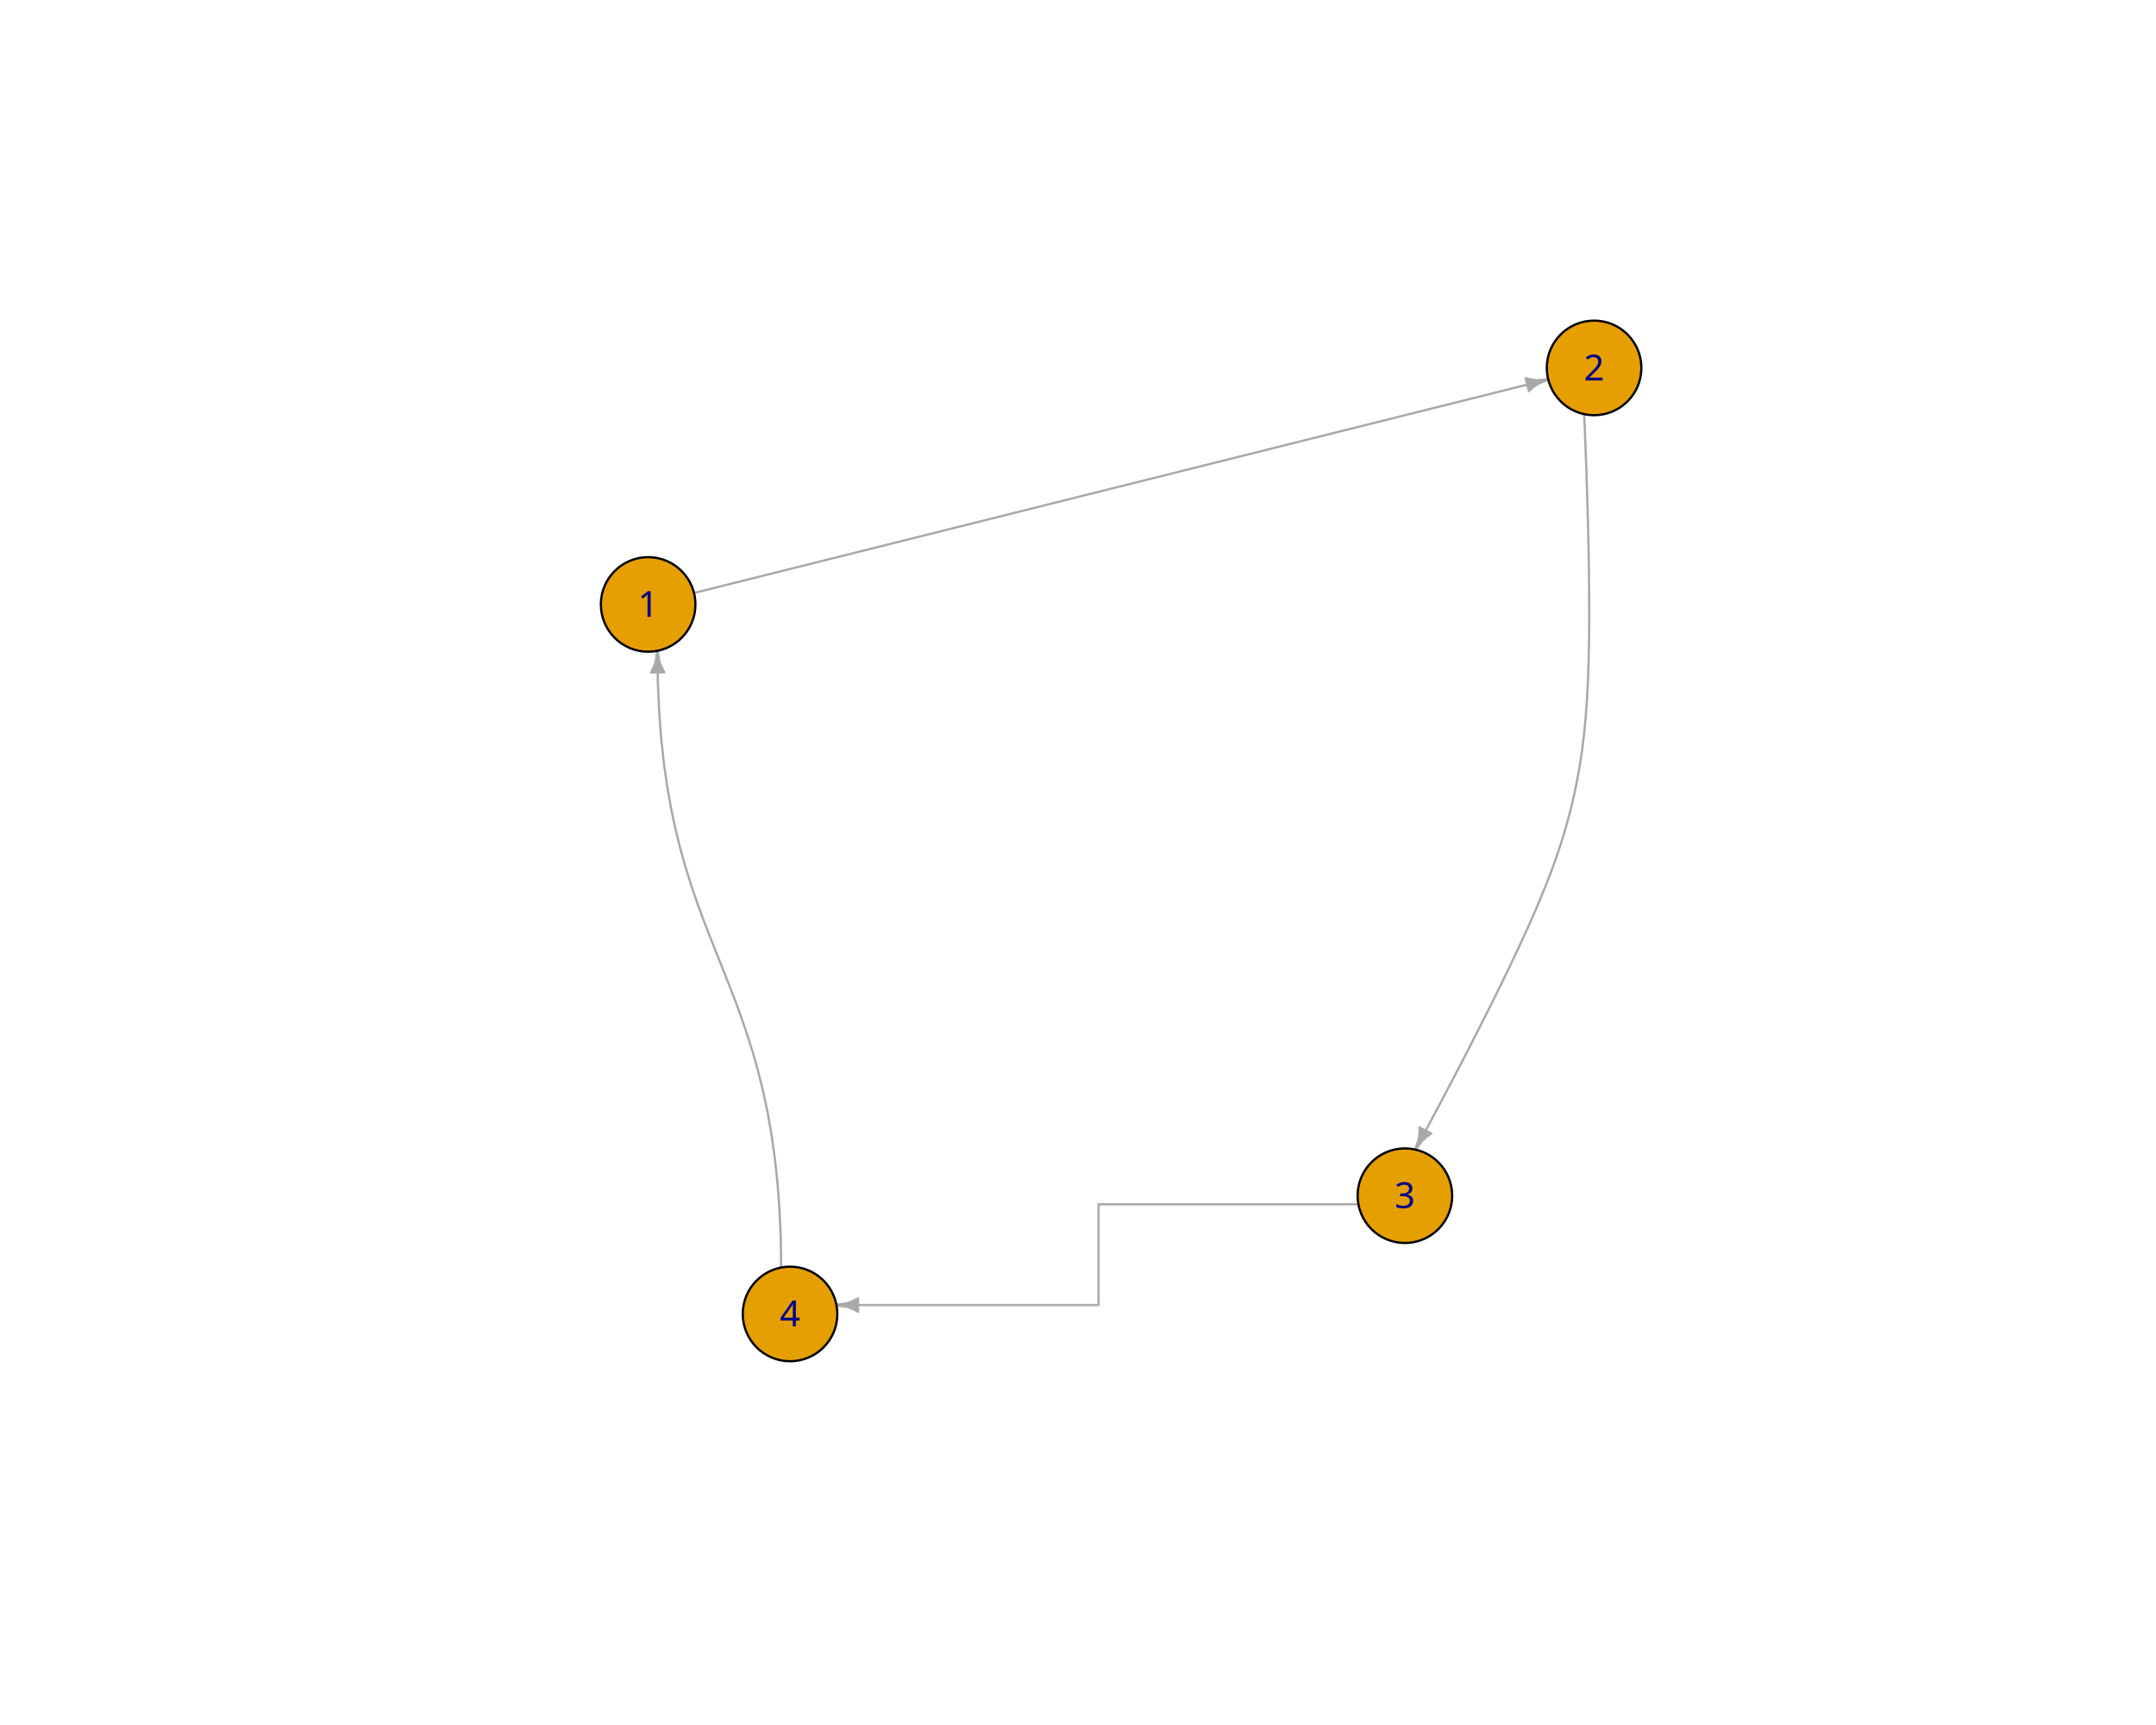
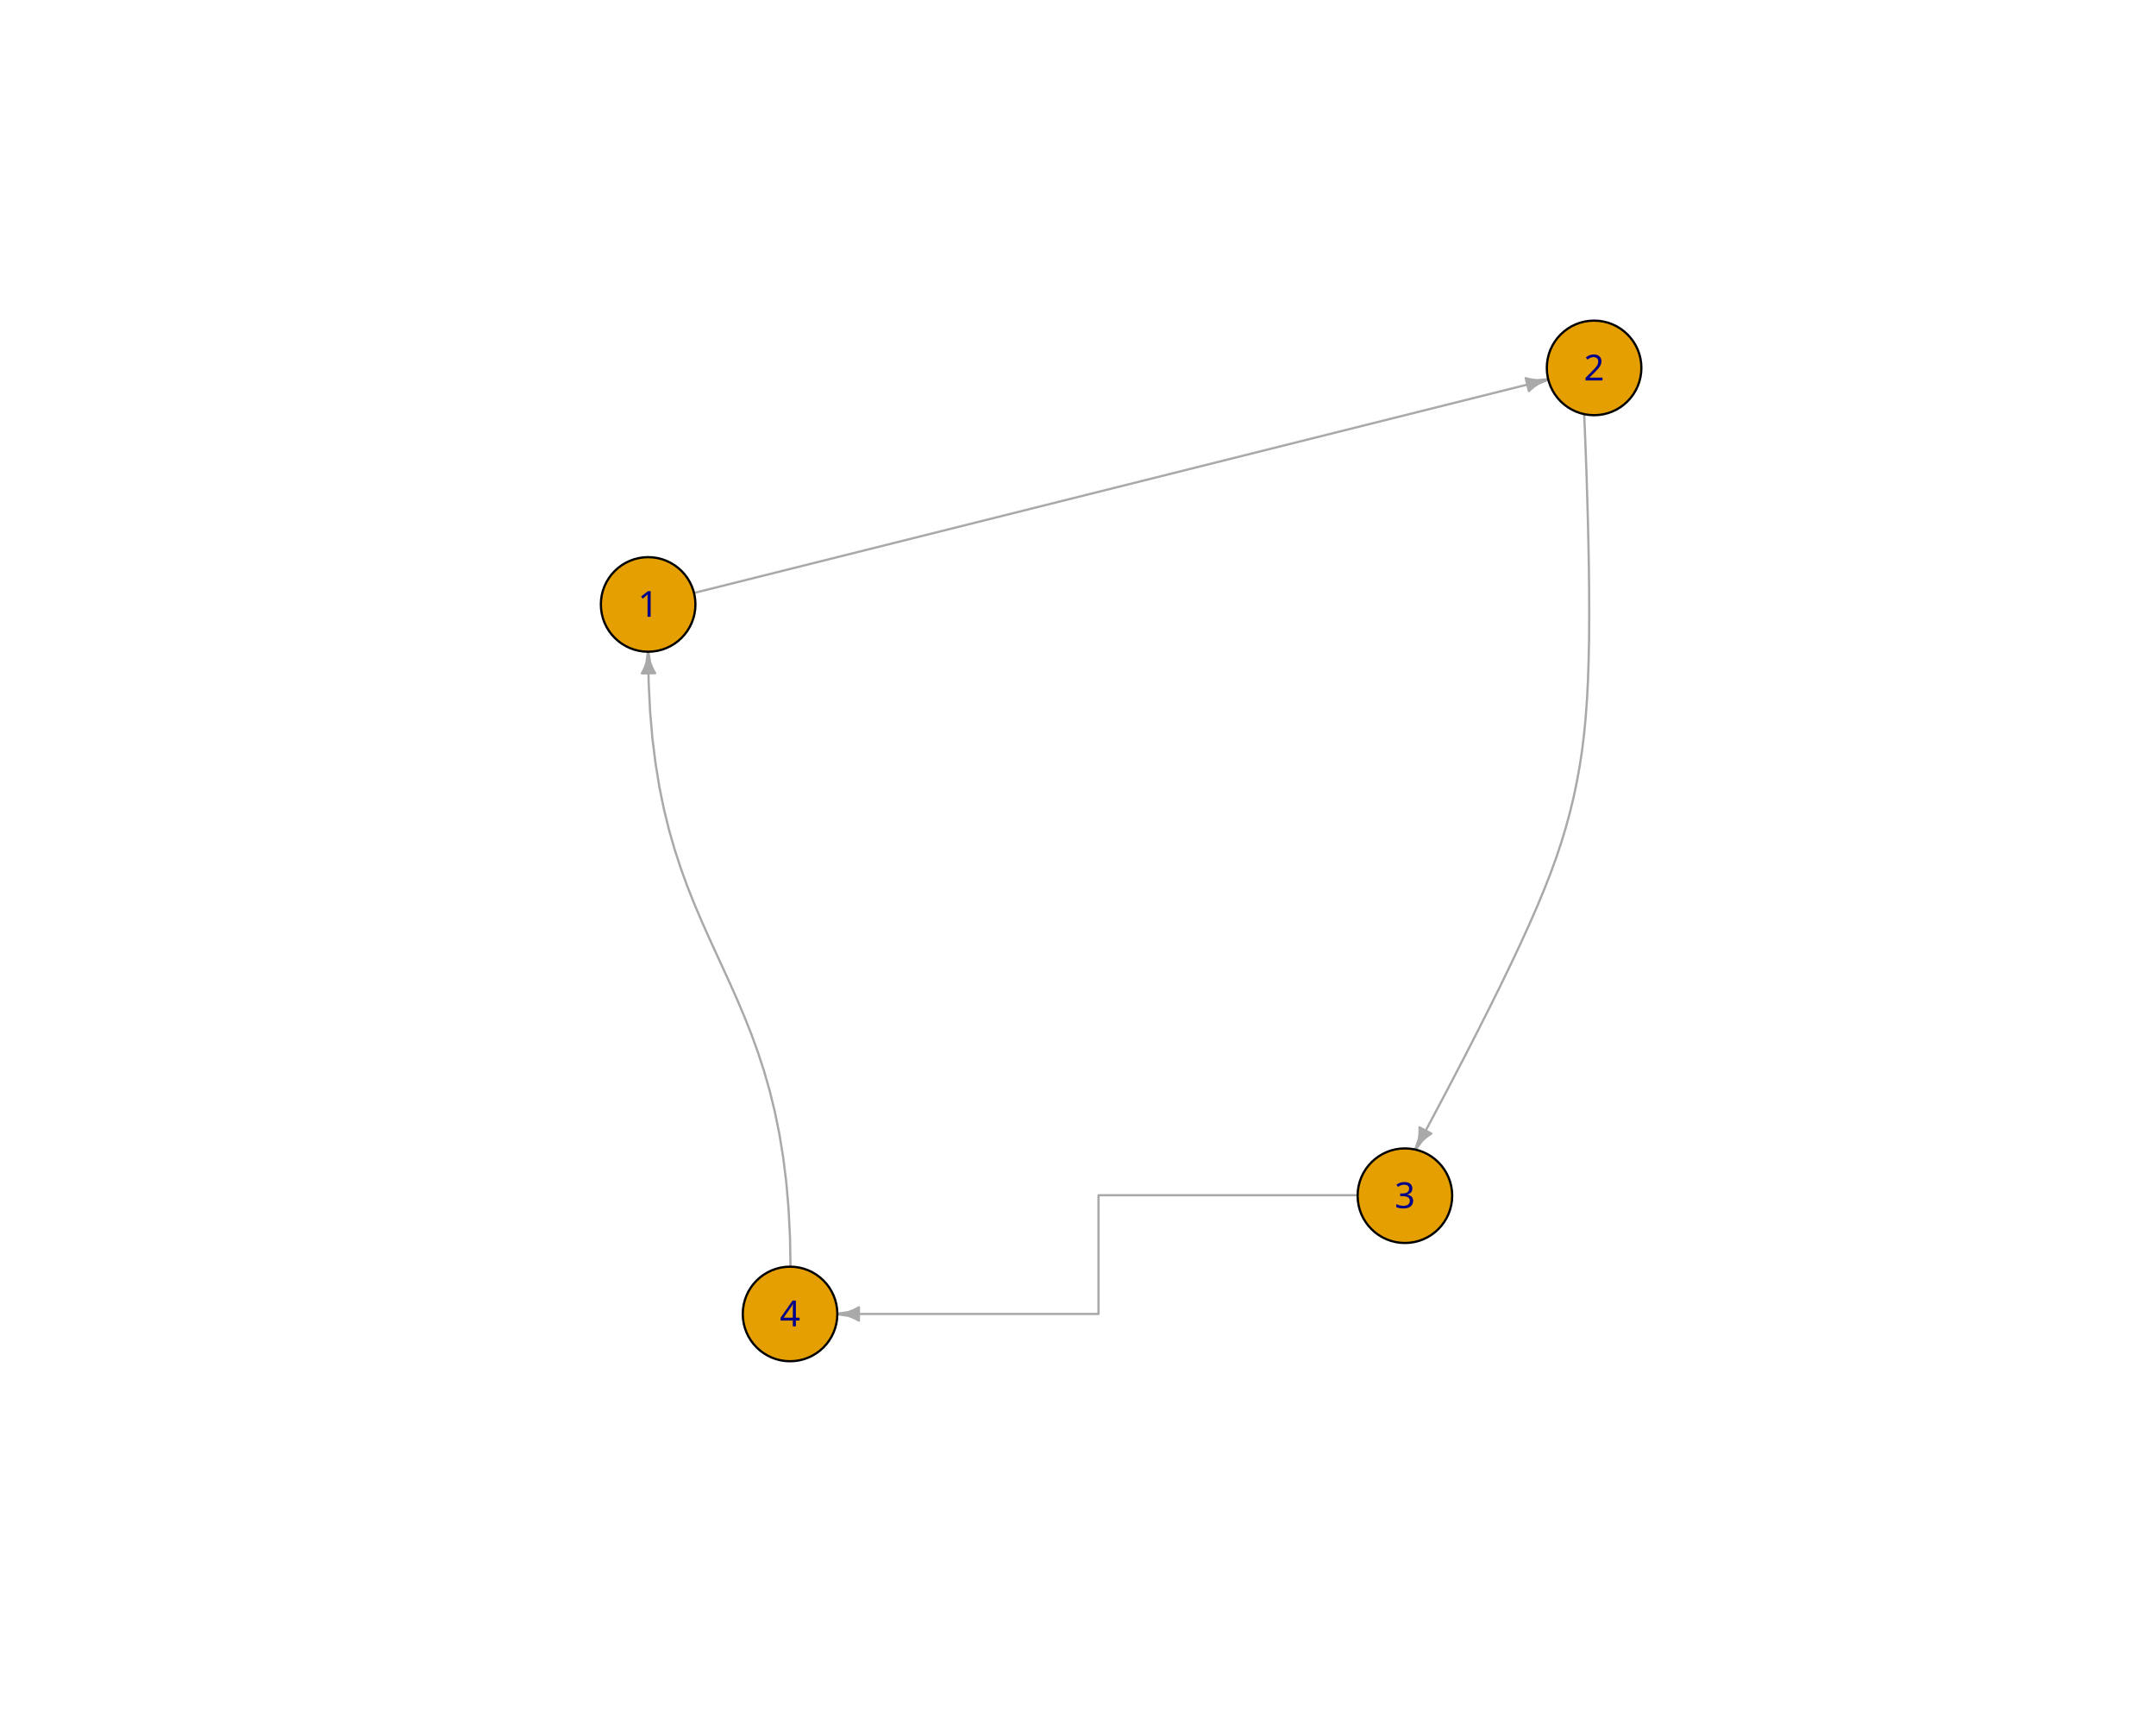
<svg xmlns="http://www.w3.org/2000/svg" class="svglite" data-engine-version="2.0" width="720.00pt" height="576.00pt" viewBox="0 0 720.00 576.00">
  <defs>
    <style type="text/css">
    .svglite line, .svglite polyline, .svglite polygon, .svglite path, .svglite rect, .svglite circle {
      fill: none;
      stroke: #000000;
      stroke-linecap: round;
      stroke-linejoin: round;
      stroke-miterlimit: 10.00;
    }
  </style>
  </defs>
  <rect width="100%" height="100%" style="stroke: none; fill: #FFFFFF;" />
  <defs>
    <clipPath id="cpMC4wMHw3MjAuMDB8MC4wMHw1NzYuMDA=">
      <rect x="0.00" y="0.00" width="720.00" height="576.00" />
    </clipPath>
  </defs>
  <g clip-path="url(#cpMC4wMHw3MjAuMDB8MC4wMHw1NzYuMDA=)">
</g>
  <defs>
    <clipPath id="cpNTkuMDR8Njg5Ljc2fDU5LjA0fDUwMi41Ng==">
      <rect x="59.04" y="59.04" width="630.72" height="443.52" />
    </clipPath>
  </defs>
  <g clip-path="url(#cpNTkuMDR8Njg5Ljc2fDU5LjA0fDUwMi41Ng==)">
    <line x1="231.08" y1="198.17" x2="517.03" y2="126.68" style="stroke-width: 0.75; stroke: #A9A9A9;" />
    <polygon points="510.58,130.59 511.39,129.84 512.37,129.03 513.68,128.15 517.04,126.75 517.01,126.61 513.38,126.96 511.81,126.80 510.57,126.55 509.50,126.26 " style="stroke-width: 0.75; stroke: #A9A9A9; fill: #A9A9A9;" />
    <polyline points="528.99,137.55 528.99,137.63 529.02,138.19 529.09,139.61 529.20,142.17 529.36,146.01 529.56,151.16 529.79,157.49 530.02,164.78 530.25,172.76 530.45,181.11 530.61,189.56 530.70,197.89 530.72,205.93 530.67,213.58 530.52,220.78 530.29,227.52 529.96,233.83 529.52,239.75 528.98,245.33 528.33,250.65 527.55,255.76 526.65,260.74 525.63,265.64 525.42,266.57 524.24,271.44 522.91,276.31 521.42,281.24 519.74,286.28 517.84,291.51 515.70,296.97 513.31,302.73 510.64,308.83 507.69,315.29 504.47,322.12 501.00,329.29 497.32,336.70 493.52,344.22 489.71,351.67 486.00,358.80 482.57,365.36 479.53,371.10 477.03,375.80 475.12,379.36 473.82,381.78 473.07,383.17 472.75,383.75 472.69,383.86 472.69,383.86 " style="stroke-width: 0.75; stroke: #A9A9A9;" />
    <polygon points="474.04,376.45 474.08,377.55 474.02,378.82 473.81,380.39 472.62,383.83 472.75,383.90 474.90,380.96 476.07,379.88 477.07,379.12 478.00,378.51 " style="stroke-width: 0.75; stroke: #A9A9A9; fill: #A9A9A9;" />
-     <polyline points="454.37,402.11 366.86,402.11 366.86,435.77 279.35,435.77 " style="stroke-width: 0.75; stroke: #A9A9A9;" />
-     <polygon points="286.55,433.53 285.58,434.07 284.44,434.61 282.95,435.15 279.35,435.69 279.35,435.84 282.95,436.38 284.44,436.92 285.58,437.46 286.55,438.00 " style="stroke-width: 0.75; stroke: #A9A9A9; fill: #A9A9A9;" />
-     <polyline points="260.88,423.97 260.74,413.64 260.32,404.00 259.64,394.99 258.74,386.57 257.62,378.68 256.30,371.27 254.82,364.30 253.18,357.71 251.41,351.44 249.53,345.46 247.55,339.71 245.51,334.13 243.41,328.69 241.28,323.31 239.15,317.97 237.02,312.59 234.92,307.15 232.88,301.57 230.90,295.82 229.02,289.84 227.25,283.57 225.61,276.98 224.12,270.01 222.81,262.60 221.69,254.71 220.78,246.29 220.11,237.29 219.69,227.64 219.55,217.31 " style="stroke-width: 0.75; stroke: #A9A9A9;" />
-     <polygon points="221.88,224.48 221.33,223.52 220.77,222.39 220.21,220.90 219.62,217.31 219.48,217.31 218.99,220.92 218.47,222.42 217.94,223.57 217.42,224.54 " style="stroke-width: 0.75; stroke: #A9A9A9; fill: #A9A9A9;" />
+     <polyline points="454.08,399.10 366.85,399.10 366.85,438.75 279.63,438.75 " style="stroke-width: 0.75; stroke: #A9A9A9;" />
+     <polygon points="286.83,436.52 285.87,437.06 284.72,437.60 283.23,438.14 279.63,438.68 279.63,438.82 283.23,439.36 284.72,439.90 285.87,440.44 286.83,440.98 " style="stroke-width: 0.75; stroke: #A9A9A9; fill: #A9A9A9;" />
+     <polyline points="264.00,423.66 263.83,413.36 263.35,403.74 262.58,394.76 261.53,386.37 260.24,378.50 258.73,371.12 257.02,364.17 255.14,357.59 253.10,351.35 250.94,345.39 248.66,339.65 246.31,334.09 243.90,328.66 241.45,323.30 239.00,317.97 236.55,312.62 234.14,307.18 231.78,301.63 229.51,295.89 227.35,289.93 225.31,283.68 223.42,277.11 221.71,270.16 220.20,262.77 218.92,254.91 217.87,246.51 217.10,237.53 216.62,227.92 216.45,217.62 " style="stroke-width: 0.75; stroke: #A9A9A9;" />
+     <polygon points="218.80,224.78 218.24,223.83 217.69,222.69 217.12,221.21 216.52,217.62 216.38,217.62 215.90,221.23 215.38,222.73 214.86,223.88 214.34,224.86 " style="stroke-width: 0.75; stroke: #A9A9A9; fill: #A9A9A9;" />
    <circle cx="216.45" cy="201.83" r="15.79" style="stroke-width: 0.75; fill: #E69F00;" />
    <circle cx="532.35" cy="122.85" r="15.79" style="stroke-width: 0.75; fill: #E69F00;" />
    <circle cx="469.17" cy="399.26" r="15.79" style="stroke-width: 0.75; fill: #E69F00;" />
    <circle cx="263.84" cy="438.75" r="15.79" style="stroke-width: 0.75; fill: #E69F00;" />
  </g>
  <g clip-path="url(#cpMC4wMHw3MjAuMDB8MC4wMHw1NzYuMDA=)">
    <text x="216.45" y="205.95" text-anchor="middle" style="font-size: 12.00px; fill: #00008B; font-family: sans;" textLength="6.67px" lengthAdjust="spacingAndGlyphs">1</text>
    <text x="532.35" y="127.04" text-anchor="middle" style="font-size: 12.00px; fill: #00008B; font-family: sans;" textLength="6.67px" lengthAdjust="spacingAndGlyphs">2</text>
    <text x="469.17" y="403.39" text-anchor="middle" style="font-size: 12.00px; fill: #00008B; font-family: sans;" textLength="6.67px" lengthAdjust="spacingAndGlyphs">3</text>
    <text x="263.84" y="442.88" text-anchor="middle" style="font-size: 12.00px; fill: #00008B; font-family: sans;" textLength="6.67px" lengthAdjust="spacingAndGlyphs">4</text>
  </g>
</svg>
